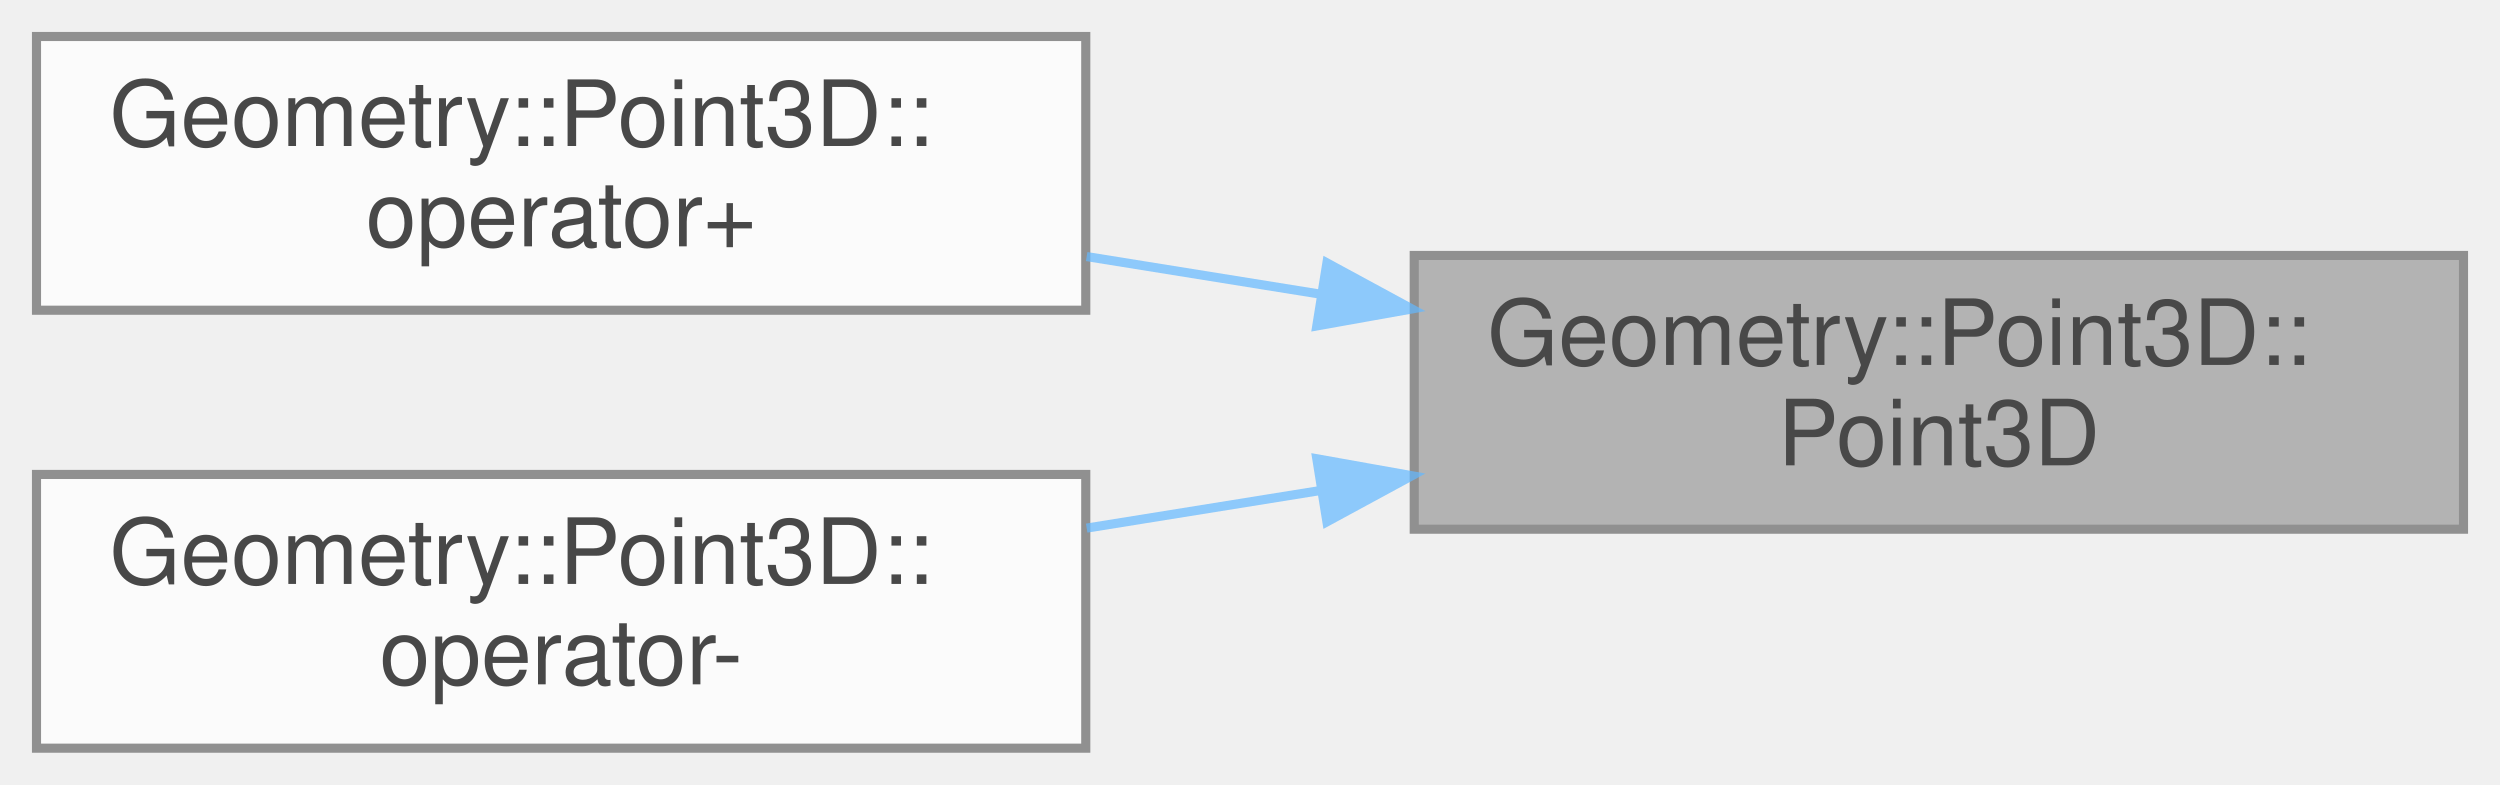
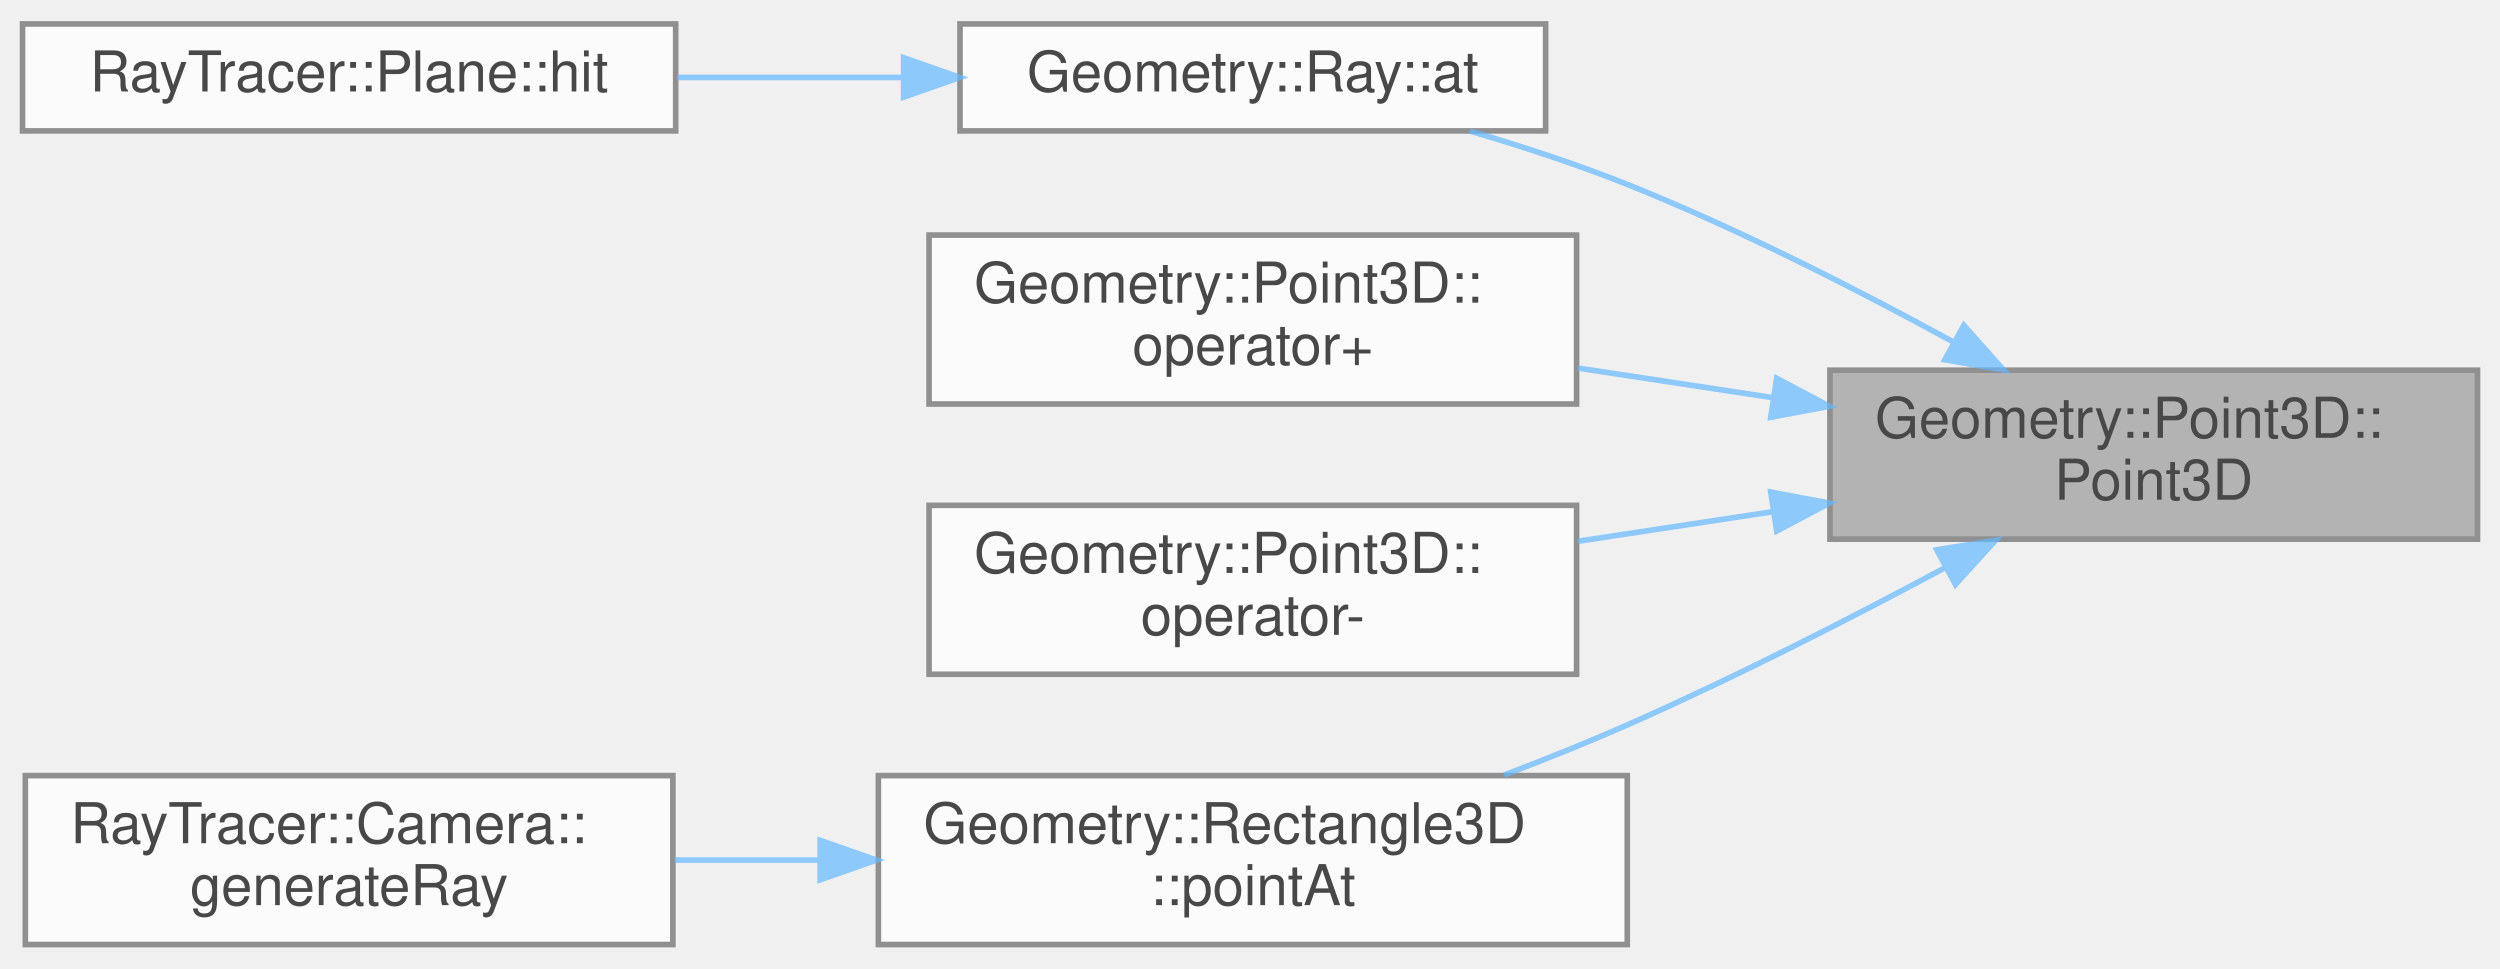
- <svg xmlns="http://www.w3.org/2000/svg" xmlns:xlink="http://www.w3.org/1999/xlink" width="274pt" height="86pt" viewBox="0.00 0.00 274.00 86.00">
+ <svg xmlns="http://www.w3.org/2000/svg" xmlns:xlink="http://www.w3.org/1999/xlink" width="444pt" height="172pt" viewBox="0.00 0.00 444.00 171.50">
  <svg id="main" version="1.1" xml:space="preserve">
    <style type="text/css">
.node, .edge {opacity: 0.7;}
.node.selected, .edge.selected {opacity: 1;}
.edge:hover path { stroke: red; }
.edge:hover polygon { stroke: red; fill: red; }
</style>
    <svg id="graph" class="graph">
-       <g id="graph0" class="graph" transform="scale(1 1) rotate(0) translate(4 82)">
+       <g id="graph0" class="graph" transform="scale(1 1) rotate(0) translate(4 167.5)">
        <g id="Node000001" class="node">
          <g id="a_Node000001">
            <a xlink:title=" ">
-               <polygon fill="#999999" stroke="#666666" points="266,-54 151,-54 151,-24 266,-24 266,-54" />
-               <text text-anchor="start" x="159" y="-42" font-family="Helvetica,sans-Serif" font-size="10.00">Geometry::Point3D::</text>
-               <text text-anchor="middle" x="208.5" y="-31" font-family="Helvetica,sans-Serif" font-size="10.00">Point3D</text>
+               <polygon fill="#999999" stroke="#666666" points="436,-102 321,-102 321,-72 436,-72 436,-102" />
+               <text text-anchor="start" x="329" y="-90" font-family="Helvetica,sans-Serif" font-size="10.00">Geometry::Point3D::</text>
+               <text text-anchor="middle" x="378.5" y="-79" font-family="Helvetica,sans-Serif" font-size="10.00">Point3D</text>
            </a>
          </g>
        </g>
        <g id="Node000002" class="node">
          <g id="a_Node000002">
-             <a xlink:href="classGeometry_1_1Point3D.html#a59644f9fa320bfc8f33e3761fd7577b0" target="_top" xlink:title=" ">
-               <polygon fill="white" stroke="#666666" points="115,-78 0,-78 0,-48 115,-48 115,-78" />
-               <text text-anchor="start" x="8" y="-66" font-family="Helvetica,sans-Serif" font-size="10.00">Geometry::Point3D::</text>
-               <text text-anchor="middle" x="57.5" y="-55" font-family="Helvetica,sans-Serif" font-size="10.00">operator+</text>
+             <a xlink:href="classGeometry_1_1Ray.html#ab2ee230ea6c5b866a94d7bfd57c98845" target="_top" xlink:title=" ">
+               <polygon fill="white" stroke="#666666" points="270.5,-163.5 166.5,-163.5 166.5,-144.5 270.5,-144.5 270.5,-163.5" />
+               <text text-anchor="middle" x="218.5" y="-151.5" font-family="Helvetica,sans-Serif" font-size="10.00">Geometry::Ray::at</text>
            </a>
          </g>
        </g>
        <g id="edge1_Node000001_Node000002" class="edge">
          <g id="a_edge1_Node000001_Node000002">
            <a xlink:title=" ">
-               <path fill="none" stroke="#63b8ff" d="M140.77,-49.75C132.2,-51.13 123.49,-52.53 115.1,-53.88" />
-               <polygon fill="#63b8ff" stroke="#63b8ff" points="141.43,-53.19 150.74,-48.14 140.32,-46.28 141.43,-53.19" />
+               <path fill="none" stroke="#63b8ff" d="M342.81,-107.07C325.77,-116.39 304.7,-127.12 285,-135 276.1,-138.56 266.27,-141.77 256.99,-144.5" />
+               <polygon fill="#63b8ff" stroke="#63b8ff" points="344.78,-109.97 351.83,-102.06 341.39,-103.85 344.78,-109.97" />
+             </a>
+           </g>
+         </g>
+         <g id="Node000004" class="node">
+           <g id="a_Node000004">
+             <a xlink:href="classGeometry_1_1Point3D.html#a59644f9fa320bfc8f33e3761fd7577b0" target="_top" xlink:title=" ">
+               <polygon fill="white" stroke="#666666" points="276,-126 161,-126 161,-96 276,-96 276,-126" />
+               <text text-anchor="start" x="169" y="-114" font-family="Helvetica,sans-Serif" font-size="10.00">Geometry::Point3D::</text>
+               <text text-anchor="middle" x="218.5" y="-103" font-family="Helvetica,sans-Serif" font-size="10.00">operator+</text>
+             </a>
+           </g>
+         </g>
+         <g id="edge3_Node000001_Node000004" class="edge">
+           <g id="a_edge3_Node000001_Node000004">
+             <a xlink:title=" ">
+               <path fill="none" stroke="#63b8ff" d="M310.89,-97.12C299.36,-98.87 287.47,-100.68 276.23,-102.38" />
+               <polygon fill="#63b8ff" stroke="#63b8ff" points="311.54,-100.56 320.9,-95.6 310.49,-93.64 311.54,-100.56" />
+             </a>
+           </g>
+         </g>
+         <g id="Node000005" class="node">
+           <g id="a_Node000005">
+             <a xlink:href="classGeometry_1_1Point3D.html#a317d081effd79290e9d5e314ee335484" target="_top" xlink:title=" ">
+               <polygon fill="white" stroke="#666666" points="276,-78 161,-78 161,-48 276,-48 276,-78" />
+               <text text-anchor="start" x="169" y="-66" font-family="Helvetica,sans-Serif" font-size="10.00">Geometry::Point3D::</text>
+               <text text-anchor="middle" x="218.5" y="-55" font-family="Helvetica,sans-Serif" font-size="10.00">operator-</text>
+             </a>
+           </g>
+         </g>
+         <g id="edge4_Node000001_Node000005" class="edge">
+           <g id="a_edge4_Node000001_Node000005">
+             <a xlink:title=" ">
+               <path fill="none" stroke="#63b8ff" d="M310.89,-76.88C299.36,-75.13 287.47,-73.32 276.23,-71.62" />
+               <polygon fill="#63b8ff" stroke="#63b8ff" points="310.49,-80.36 320.9,-78.4 311.54,-73.44 310.49,-80.36" />
+             </a>
+           </g>
+         </g>
+         <g id="Node000006" class="node">
+           <g id="a_Node000006">
+             <a xlink:href="classGeometry_1_1Rectangle3D.html#a2b17f489ad6e57c131dc0e1c8ac2f1a0" target="_top" xlink:title=" ">
+               <polygon fill="white" stroke="#666666" points="285,-30 152,-30 152,0 285,0 285,-30" />
+               <text text-anchor="start" x="160" y="-18" font-family="Helvetica,sans-Serif" font-size="10.00">Geometry::Rectangle3D</text>
+               <text text-anchor="middle" x="218.5" y="-7" font-family="Helvetica,sans-Serif" font-size="10.00">::pointAt</text>
+             </a>
+           </g>
+         </g>
+         <g id="edge5_Node000001_Node000006" class="edge">
+           <g id="a_edge5_Node000001_Node000006">
+             <a xlink:title=" ">
+               <path fill="none" stroke="#63b8ff" d="M341.45,-66.93C324.55,-57.88 304,-47.37 285,-39 278.02,-35.92 270.51,-32.91 263.15,-30.11" />
+               <polygon fill="#63b8ff" stroke="#63b8ff" points="339.96,-70.11 350.42,-71.79 343.29,-63.95 339.96,-70.11" />
            </a>
          </g>
        </g>
        <g id="Node000003" class="node">
          <g id="a_Node000003">
-             <a xlink:href="classGeometry_1_1Point3D.html#a317d081effd79290e9d5e314ee335484" target="_top" xlink:title=" ">
-               <polygon fill="white" stroke="#666666" points="115,-30 0,-30 0,0 115,0 115,-30" />
-               <text text-anchor="start" x="8" y="-18" font-family="Helvetica,sans-Serif" font-size="10.00">Geometry::Point3D::</text>
-               <text text-anchor="middle" x="57.5" y="-7" font-family="Helvetica,sans-Serif" font-size="10.00">operator-</text>
+             <a xlink:href="classRayTracer_1_1Plane.html#a7b741696eb186f6ec9df62e58e795916" target="_top" xlink:title=" ">
+               <polygon fill="white" stroke="#666666" points="116,-163.5 0,-163.5 0,-144.5 116,-144.5 116,-163.5" />
+               <text text-anchor="middle" x="58" y="-151.5" font-family="Helvetica,sans-Serif" font-size="10.00">RayTracer::Plane::hit</text>
            </a>
          </g>
        </g>
-         <g id="edge2_Node000001_Node000003" class="edge">
-           <g id="a_edge2_Node000001_Node000003">
+         <g id="edge2_Node000002_Node000003" class="edge">
+           <g id="a_edge2_Node000002_Node000003">
            <a xlink:title=" ">
-               <path fill="none" stroke="#63b8ff" d="M140.77,-28.25C132.2,-26.87 123.49,-25.47 115.1,-24.12" />
-               <polygon fill="#63b8ff" stroke="#63b8ff" points="140.32,-31.72 150.74,-29.86 141.43,-24.81 140.32,-31.72" />
+               <path fill="none" stroke="#63b8ff" d="M156.13,-154C143.02,-154 129.21,-154 116.25,-154" />
+               <polygon fill="#63b8ff" stroke="#63b8ff" points="156.48,-157.5 166.48,-154 156.48,-150.5 156.48,-157.5" />
+             </a>
+           </g>
+         </g>
+         <g id="Node000007" class="node">
+           <g id="a_Node000007">
+             <a xlink:href="classRayTracer_1_1Camera.html#a4a7f4b6a0e5bf44d17162fb324c289bd" target="_top" xlink:title=" ">
+               <polygon fill="white" stroke="#666666" points="115.5,-30 0.5,-30 0.5,0 115.5,0 115.5,-30" />
+               <text text-anchor="start" x="8.5" y="-18" font-family="Helvetica,sans-Serif" font-size="10.00">RayTracer::Camera::</text>
+               <text text-anchor="middle" x="58" y="-7" font-family="Helvetica,sans-Serif" font-size="10.00">generateRay</text>
+             </a>
+           </g>
+         </g>
+         <g id="edge6_Node000006_Node000007" class="edge">
+           <g id="a_edge6_Node000006_Node000007">
+             <a xlink:title=" ">
+               <path fill="none" stroke="#63b8ff" d="M141.54,-15C132.87,-15 124.16,-15 115.81,-15" />
+               <polygon fill="#63b8ff" stroke="#63b8ff" points="141.66,-18.5 151.66,-15 141.66,-11.5 141.66,-18.5" />
            </a>
          </g>
        </g>
      </g>
    </svg>
  </svg>
  <style type="text/css">

[data-mouse-over-selected='false'] { opacity: 0.7; }
[data-mouse-over-selected='true']  { opacity: 1.0; }

</style>
</svg>
